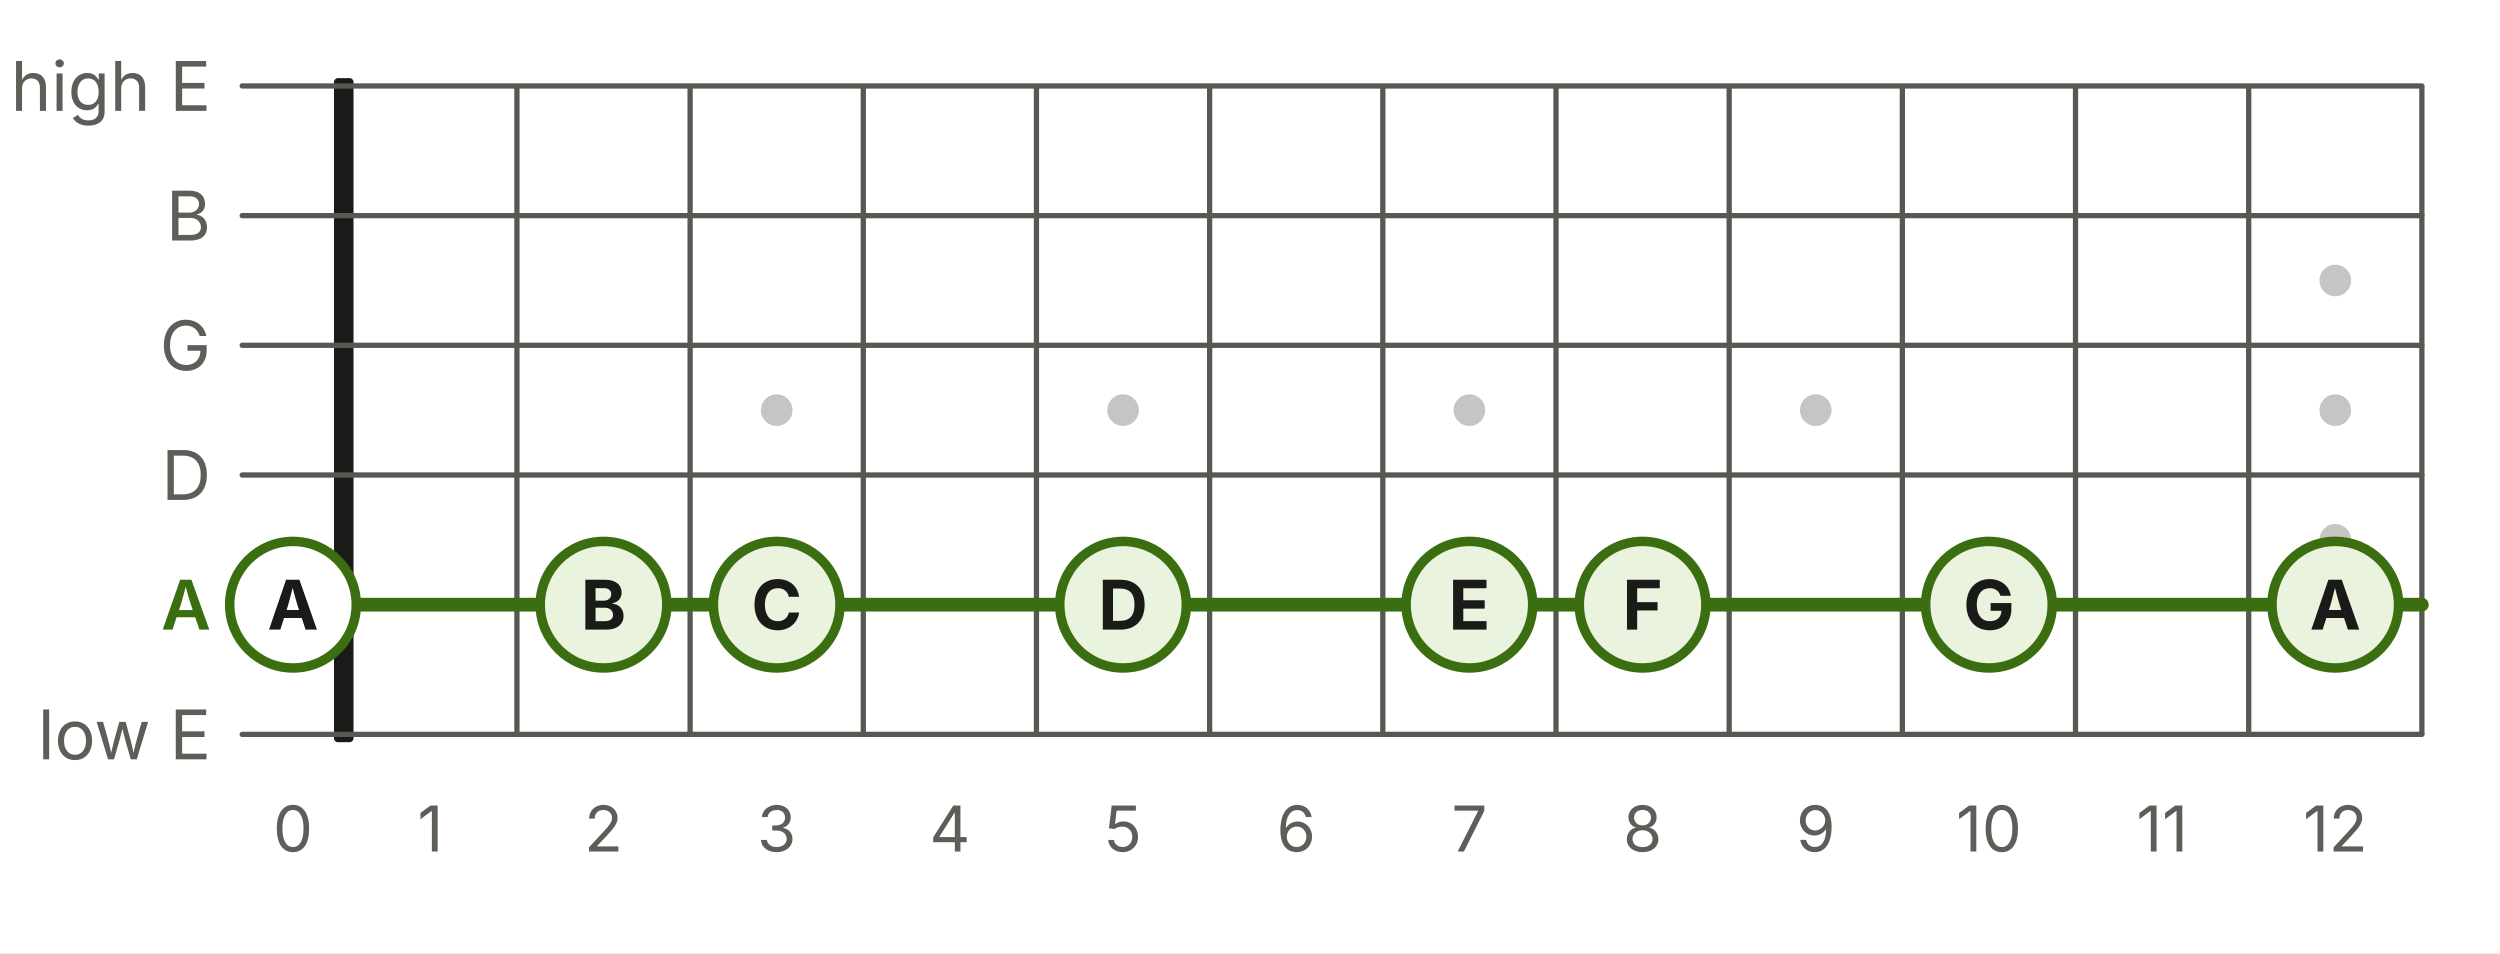
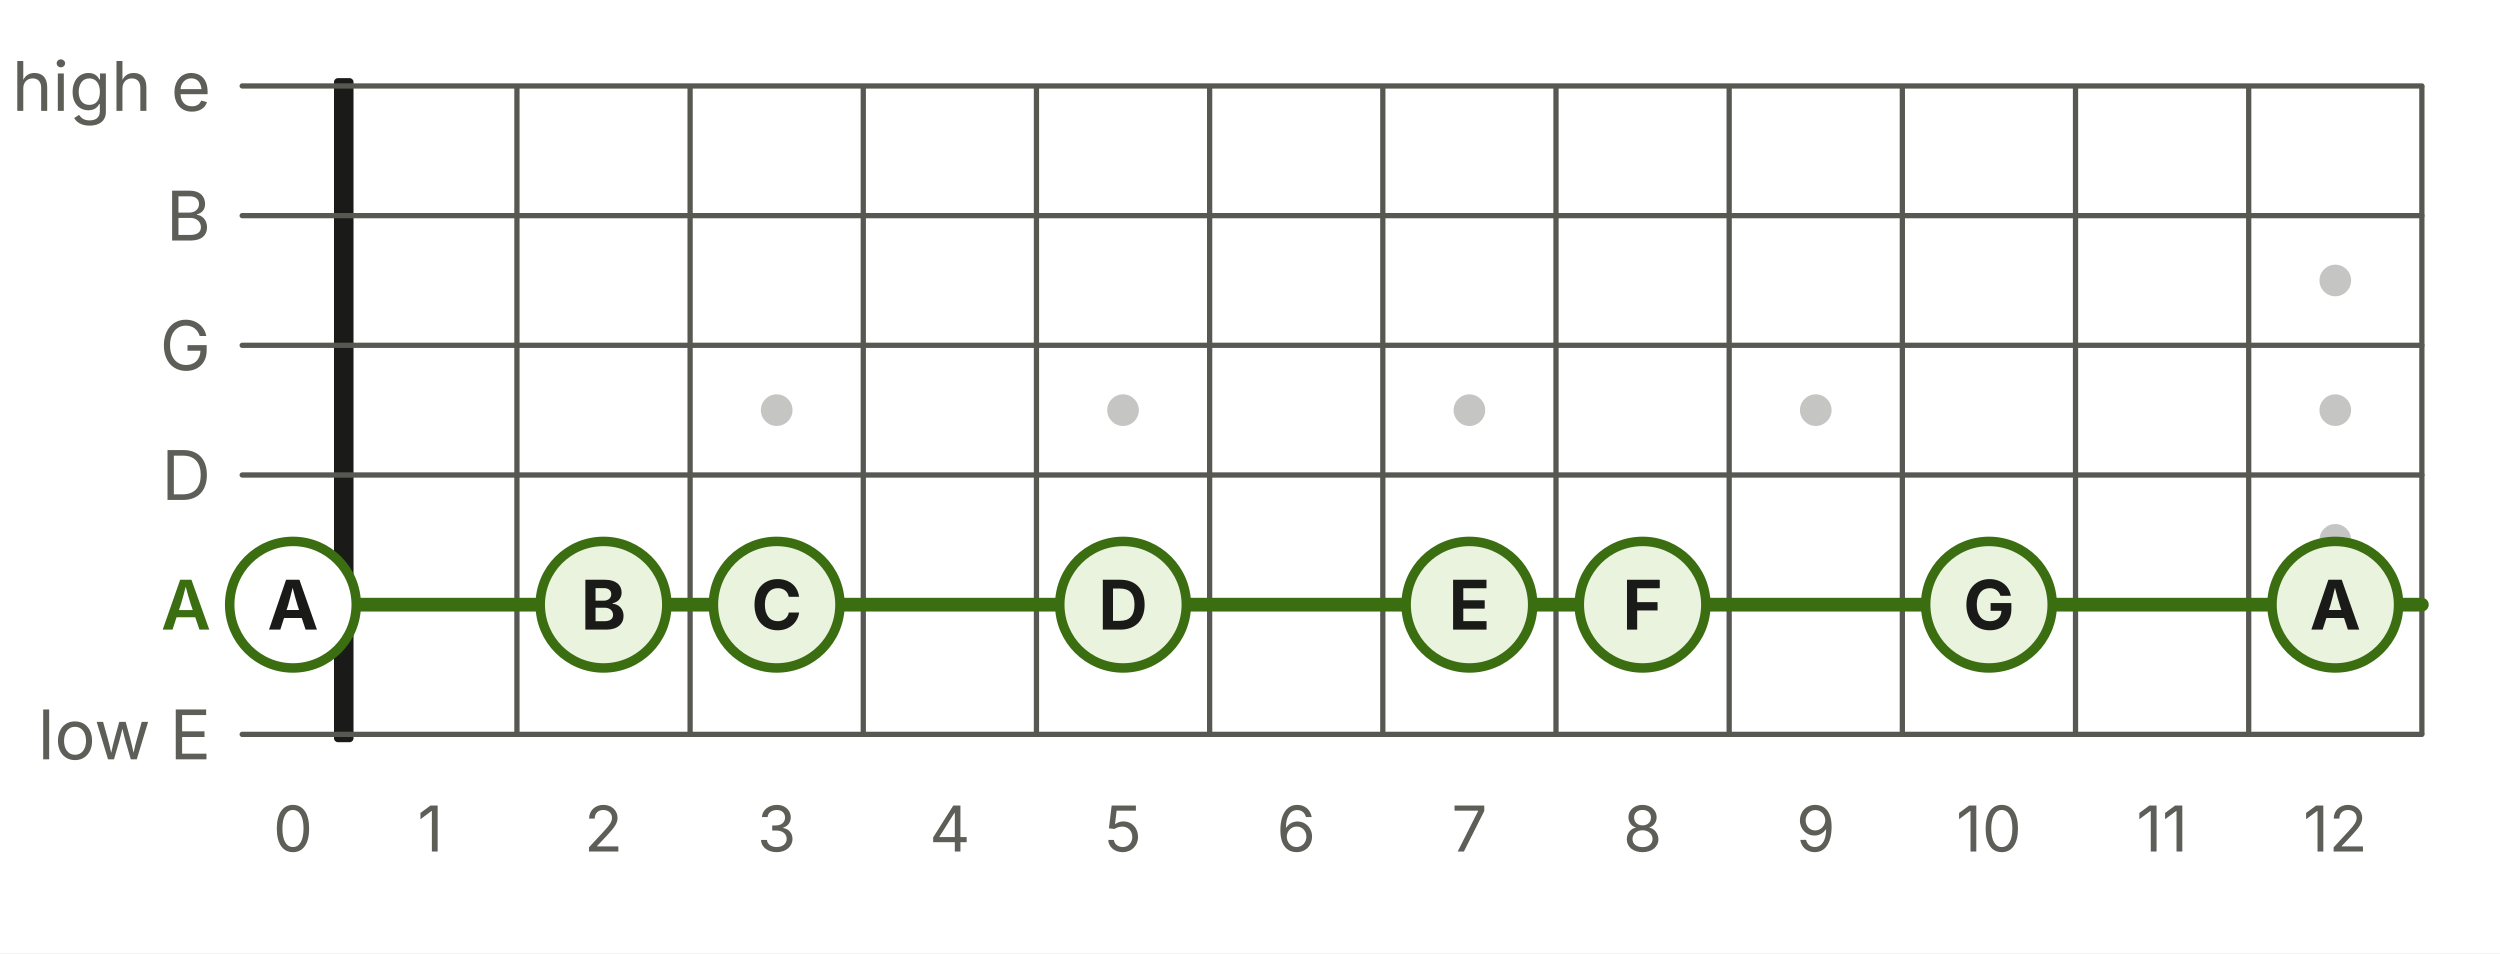
<svg xmlns="http://www.w3.org/2000/svg" width="2560" height="976" viewBox="0 0 640 244" font-family="Calibri,-apple-system,BlinkMacSystemFont,'Segoe UI',sans-serif">
  <rect width="640" height="244" fill="#ffffff" />
  <circle cx="198.833" cy="105" r="4.05" fill="#585852" opacity="0.35" />
  <circle cx="287.5" cy="105" r="4.05" fill="#585852" opacity="0.35" />
  <circle cx="376.167" cy="105" r="4.05" fill="#585852" opacity="0.35" />
  <circle cx="464.833" cy="105" r="4.05" fill="#585852" opacity="0.35" />
  <circle cx="597.833" cy="105" r="4.05" fill="#585852" opacity="0.35" />
  <circle cx="597.833" cy="71.8" r="4.05" fill="#585852" opacity="0.35" />
  <circle cx="597.833" cy="138.2" r="4.05" fill="#585852" opacity="0.35" />
  <line x1="132.333" y1="22" x2="132.333" y2="188" stroke="#585852" stroke-width="1.35" />
  <line x1="176.667" y1="22" x2="176.667" y2="188" stroke="#585852" stroke-width="1.35" />
  <line x1="221" y1="22" x2="221" y2="188" stroke="#585852" stroke-width="1.35" />
  <line x1="265.333" y1="22" x2="265.333" y2="188" stroke="#585852" stroke-width="1.35" />
  <line x1="309.667" y1="22" x2="309.667" y2="188" stroke="#585852" stroke-width="1.35" />
  <line x1="354" y1="22" x2="354" y2="188" stroke="#585852" stroke-width="1.35" />
  <line x1="398.333" y1="22" x2="398.333" y2="188" stroke="#585852" stroke-width="1.35" />
  <line x1="442.667" y1="22" x2="442.667" y2="188" stroke="#585852" stroke-width="1.35" />
  <line x1="487" y1="22" x2="487" y2="188" stroke="#585852" stroke-width="1.35" />
  <line x1="531.333" y1="22" x2="531.333" y2="188" stroke="#585852" stroke-width="1.35" />
  <line x1="575.667" y1="22" x2="575.667" y2="188" stroke="#585852" stroke-width="1.35" />
  <line x1="620" y1="22" x2="620" y2="188" stroke="#585852" stroke-width="1.35" />
  <rect x="85.5" y="20" width="5" height="170" fill="#1a1a18" rx="1" />
  <line x1="62" y1="22" x2="620" y2="22" stroke="#585852" stroke-width="1.35" stroke-linecap="round" />
-   <text x="54" y="22" text-anchor="end" dominant-baseline="central" font-size="17.55" font-weight="400" fill="#5e5e58">high E</text>
+   <text x="54" y="22" text-anchor="end" dominant-baseline="central" font-size="17.55" font-weight="400" fill="#5e5e58">high e</text>
  <line x1="62" y1="55.2" x2="620" y2="55.2" stroke="#585852" stroke-width="1.35" stroke-linecap="round" />
  <text x="54" y="55.2" text-anchor="end" dominant-baseline="central" font-size="17.55" font-weight="400" fill="#5e5e58">B</text>
  <line x1="62" y1="88.4" x2="620" y2="88.4" stroke="#585852" stroke-width="1.35" stroke-linecap="round" />
  <text x="54" y="88.4" text-anchor="end" dominant-baseline="central" font-size="17.55" font-weight="400" fill="#5e5e58">G</text>
  <line x1="62" y1="121.6" x2="620" y2="121.6" stroke="#585852" stroke-width="1.35" stroke-linecap="round" />
  <text x="54" y="121.6" text-anchor="end" dominant-baseline="central" font-size="17.55" font-weight="400" fill="#5e5e58">D</text>
  <line x1="62" y1="154.8" x2="620" y2="154.8" stroke="#3b6d11" stroke-width="3.51" stroke-linecap="round" />
  <text x="54" y="154.8" text-anchor="end" dominant-baseline="central" font-size="17.55" font-weight="600" fill="#3b6d11">A</text>
  <line x1="62" y1="188" x2="620" y2="188" stroke="#585852" stroke-width="1.35" stroke-linecap="round" />
  <text x="54" y="188" text-anchor="end" dominant-baseline="central" font-size="17.55" font-weight="400" fill="#5e5e58">low E</text>
  <circle cx="75" cy="154.8" r="16.2" fill="#ffffff" stroke="#3b6d11" stroke-width="2.43" />
  <circle cx="154.5" cy="154.8" r="16.2" fill="#eaf3de" stroke="#3b6d11" stroke-width="2.43" />
  <circle cx="198.833" cy="154.8" r="16.2" fill="#eaf3de" stroke="#3b6d11" stroke-width="2.43" />
  <circle cx="287.5" cy="154.8" r="16.2" fill="#eaf3de" stroke="#3b6d11" stroke-width="2.43" />
  <circle cx="376.167" cy="154.8" r="16.2" fill="#eaf3de" stroke="#3b6d11" stroke-width="2.43" />
  <circle cx="420.5" cy="154.8" r="16.2" fill="#eaf3de" stroke="#3b6d11" stroke-width="2.43" />
  <circle cx="509.167" cy="154.8" r="16.2" fill="#eaf3de" stroke="#3b6d11" stroke-width="2.43" />
  <circle cx="597.833" cy="154.8" r="16.2" fill="#eaf3de" stroke="#3b6d11" stroke-width="2.43" />
  <g font-size="17.55" font-weight="700" fill="#1a1a18" text-anchor="middle" dominant-baseline="central">
    <text x="75" y="154.8">A</text>
    <text x="154.5" y="154.8">B</text>
    <text x="198.833" y="154.8">C</text>
    <text x="287.5" y="154.8">D</text>
    <text x="376.167" y="154.8">E</text>
    <text x="420.5" y="154.8">F</text>
    <text x="509.167" y="154.8">G</text>
    <text x="597.833" y="154.8">A</text>
  </g>
  <g font-size="16.2" fill="#5e5e58" text-anchor="middle">
    <text x="75" y="218">0</text>
    <text x="110.167" y="218">1</text>
    <text x="154.5" y="218">2</text>
    <text x="198.833" y="218">3</text>
    <text x="243.167" y="218">4</text>
    <text x="287.5" y="218">5</text>
    <text x="331.833" y="218">6</text>
    <text x="376.167" y="218">7</text>
    <text x="420.5" y="218">8</text>
    <text x="464.833" y="218">9</text>
    <text x="509.167" y="218">10</text>
    <text x="553.5" y="218">11</text>
    <text x="597.833" y="218">12</text>
  </g>
</svg>
